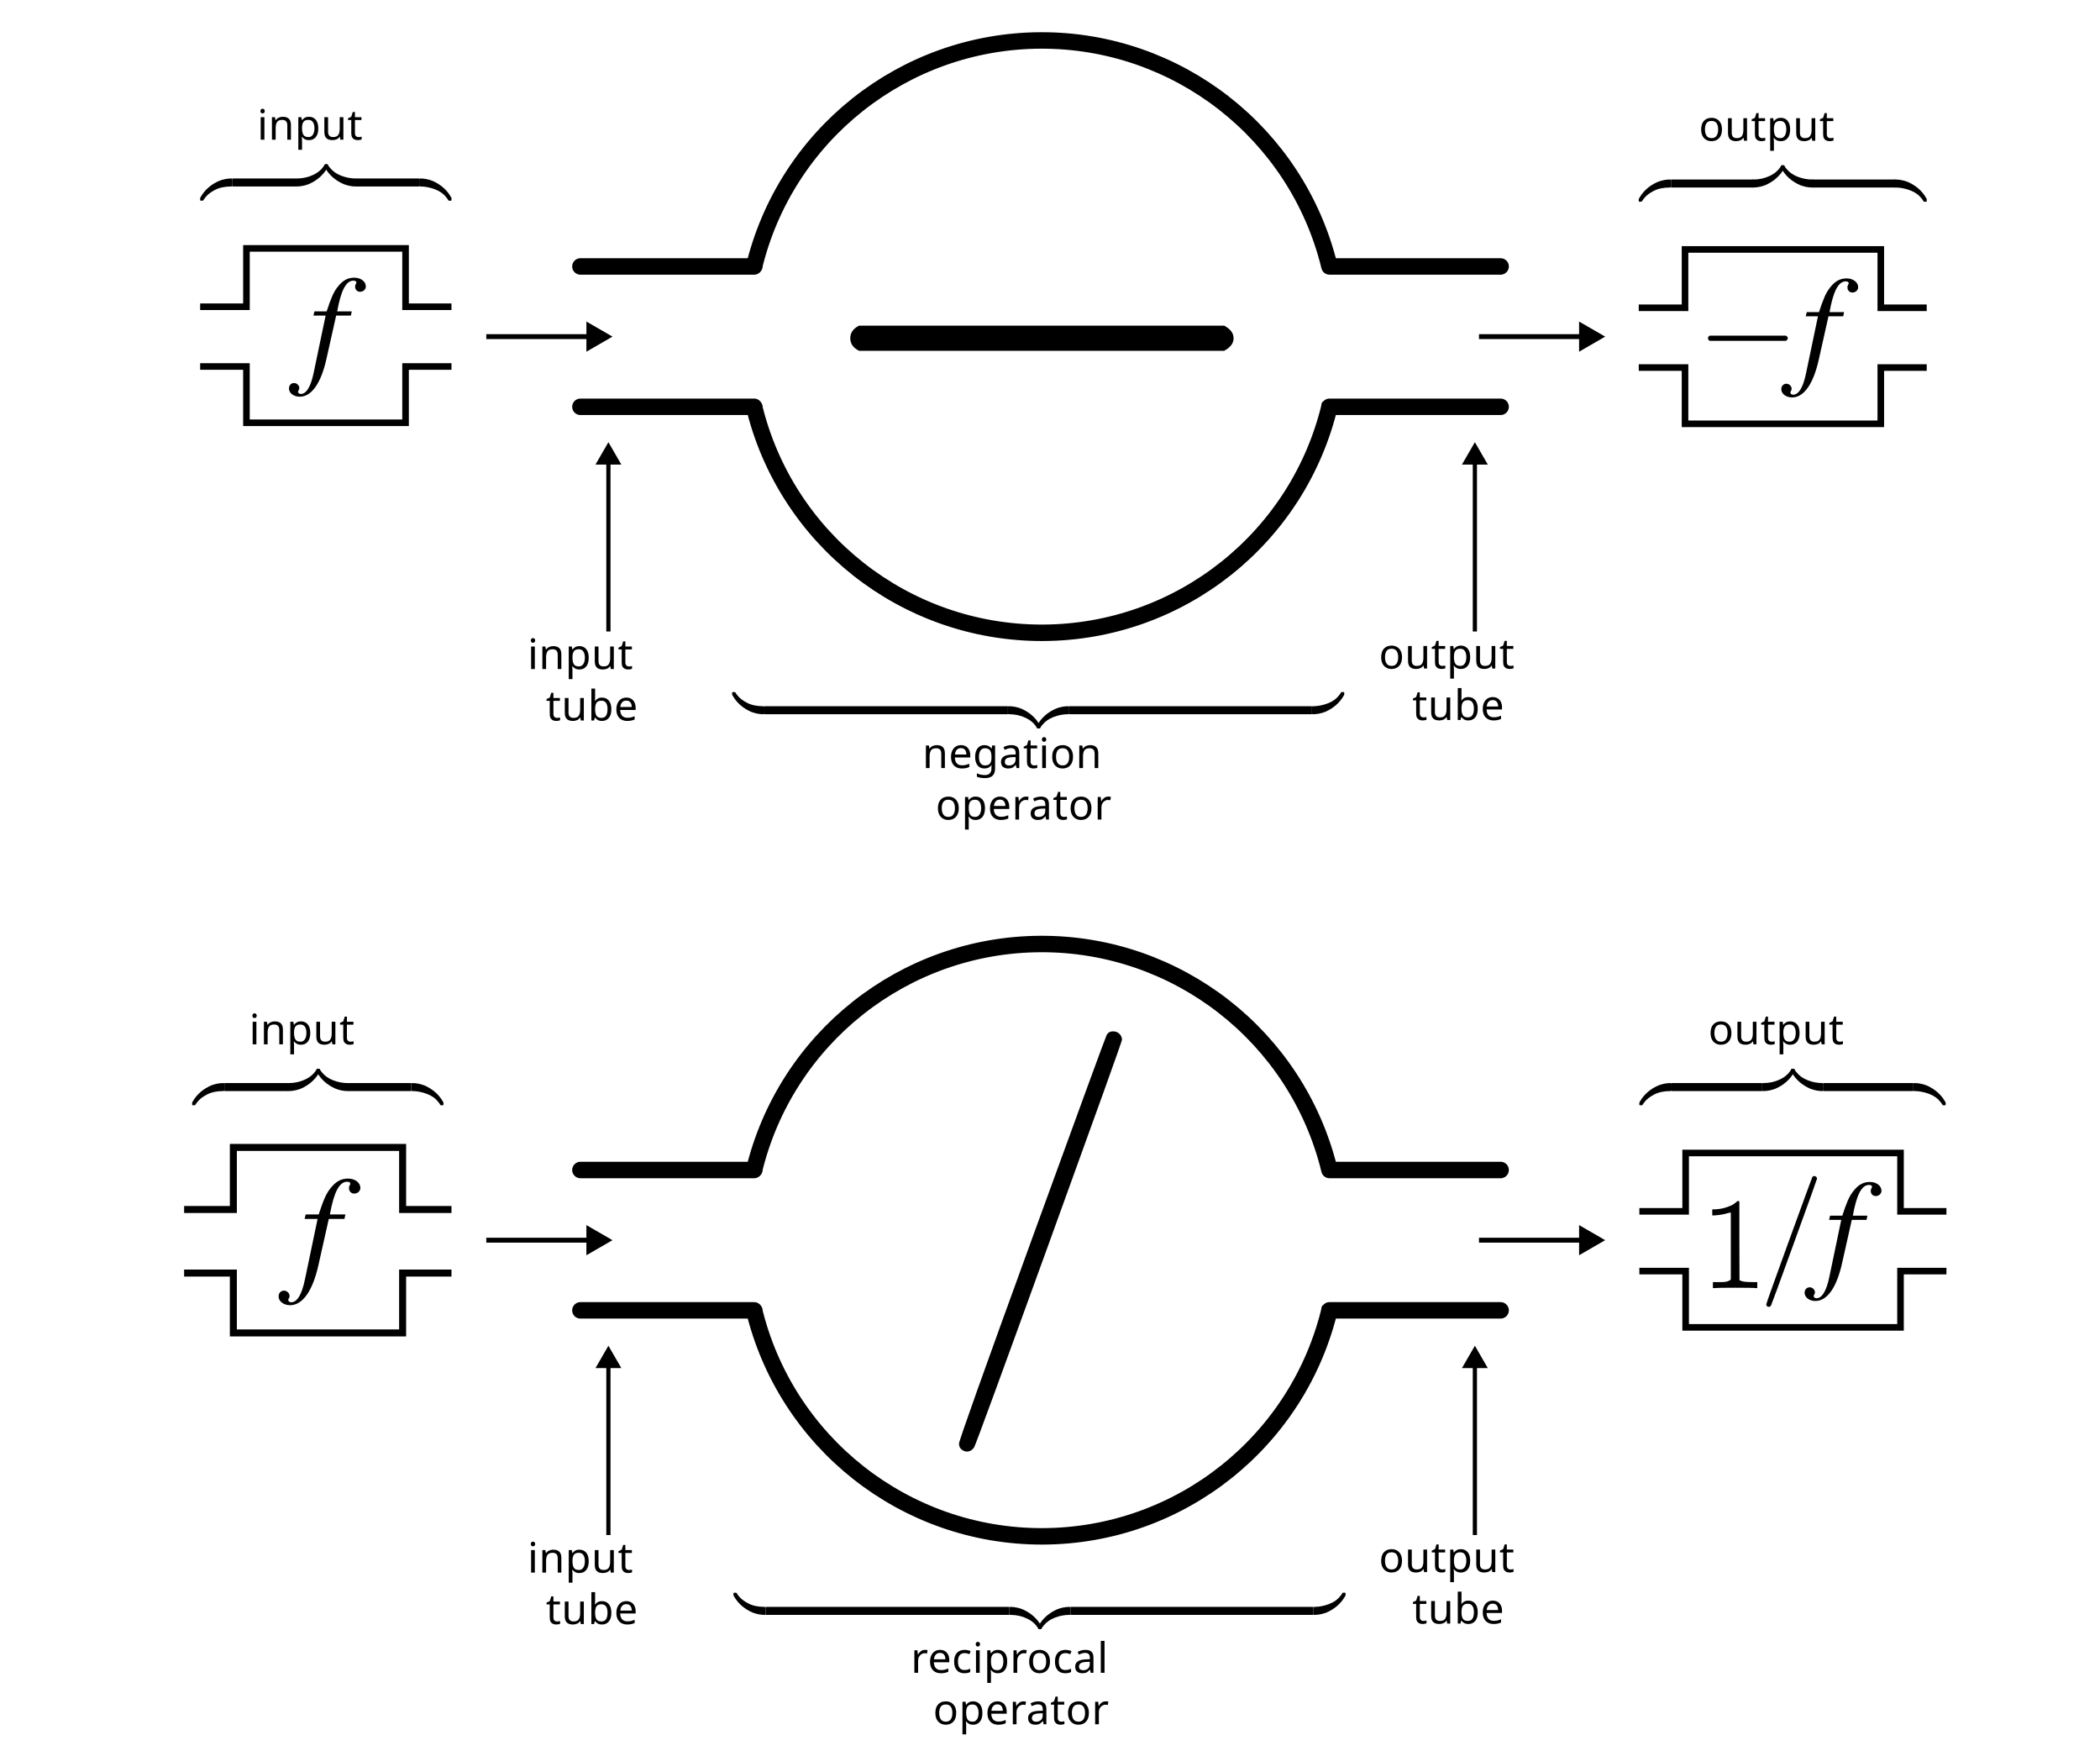
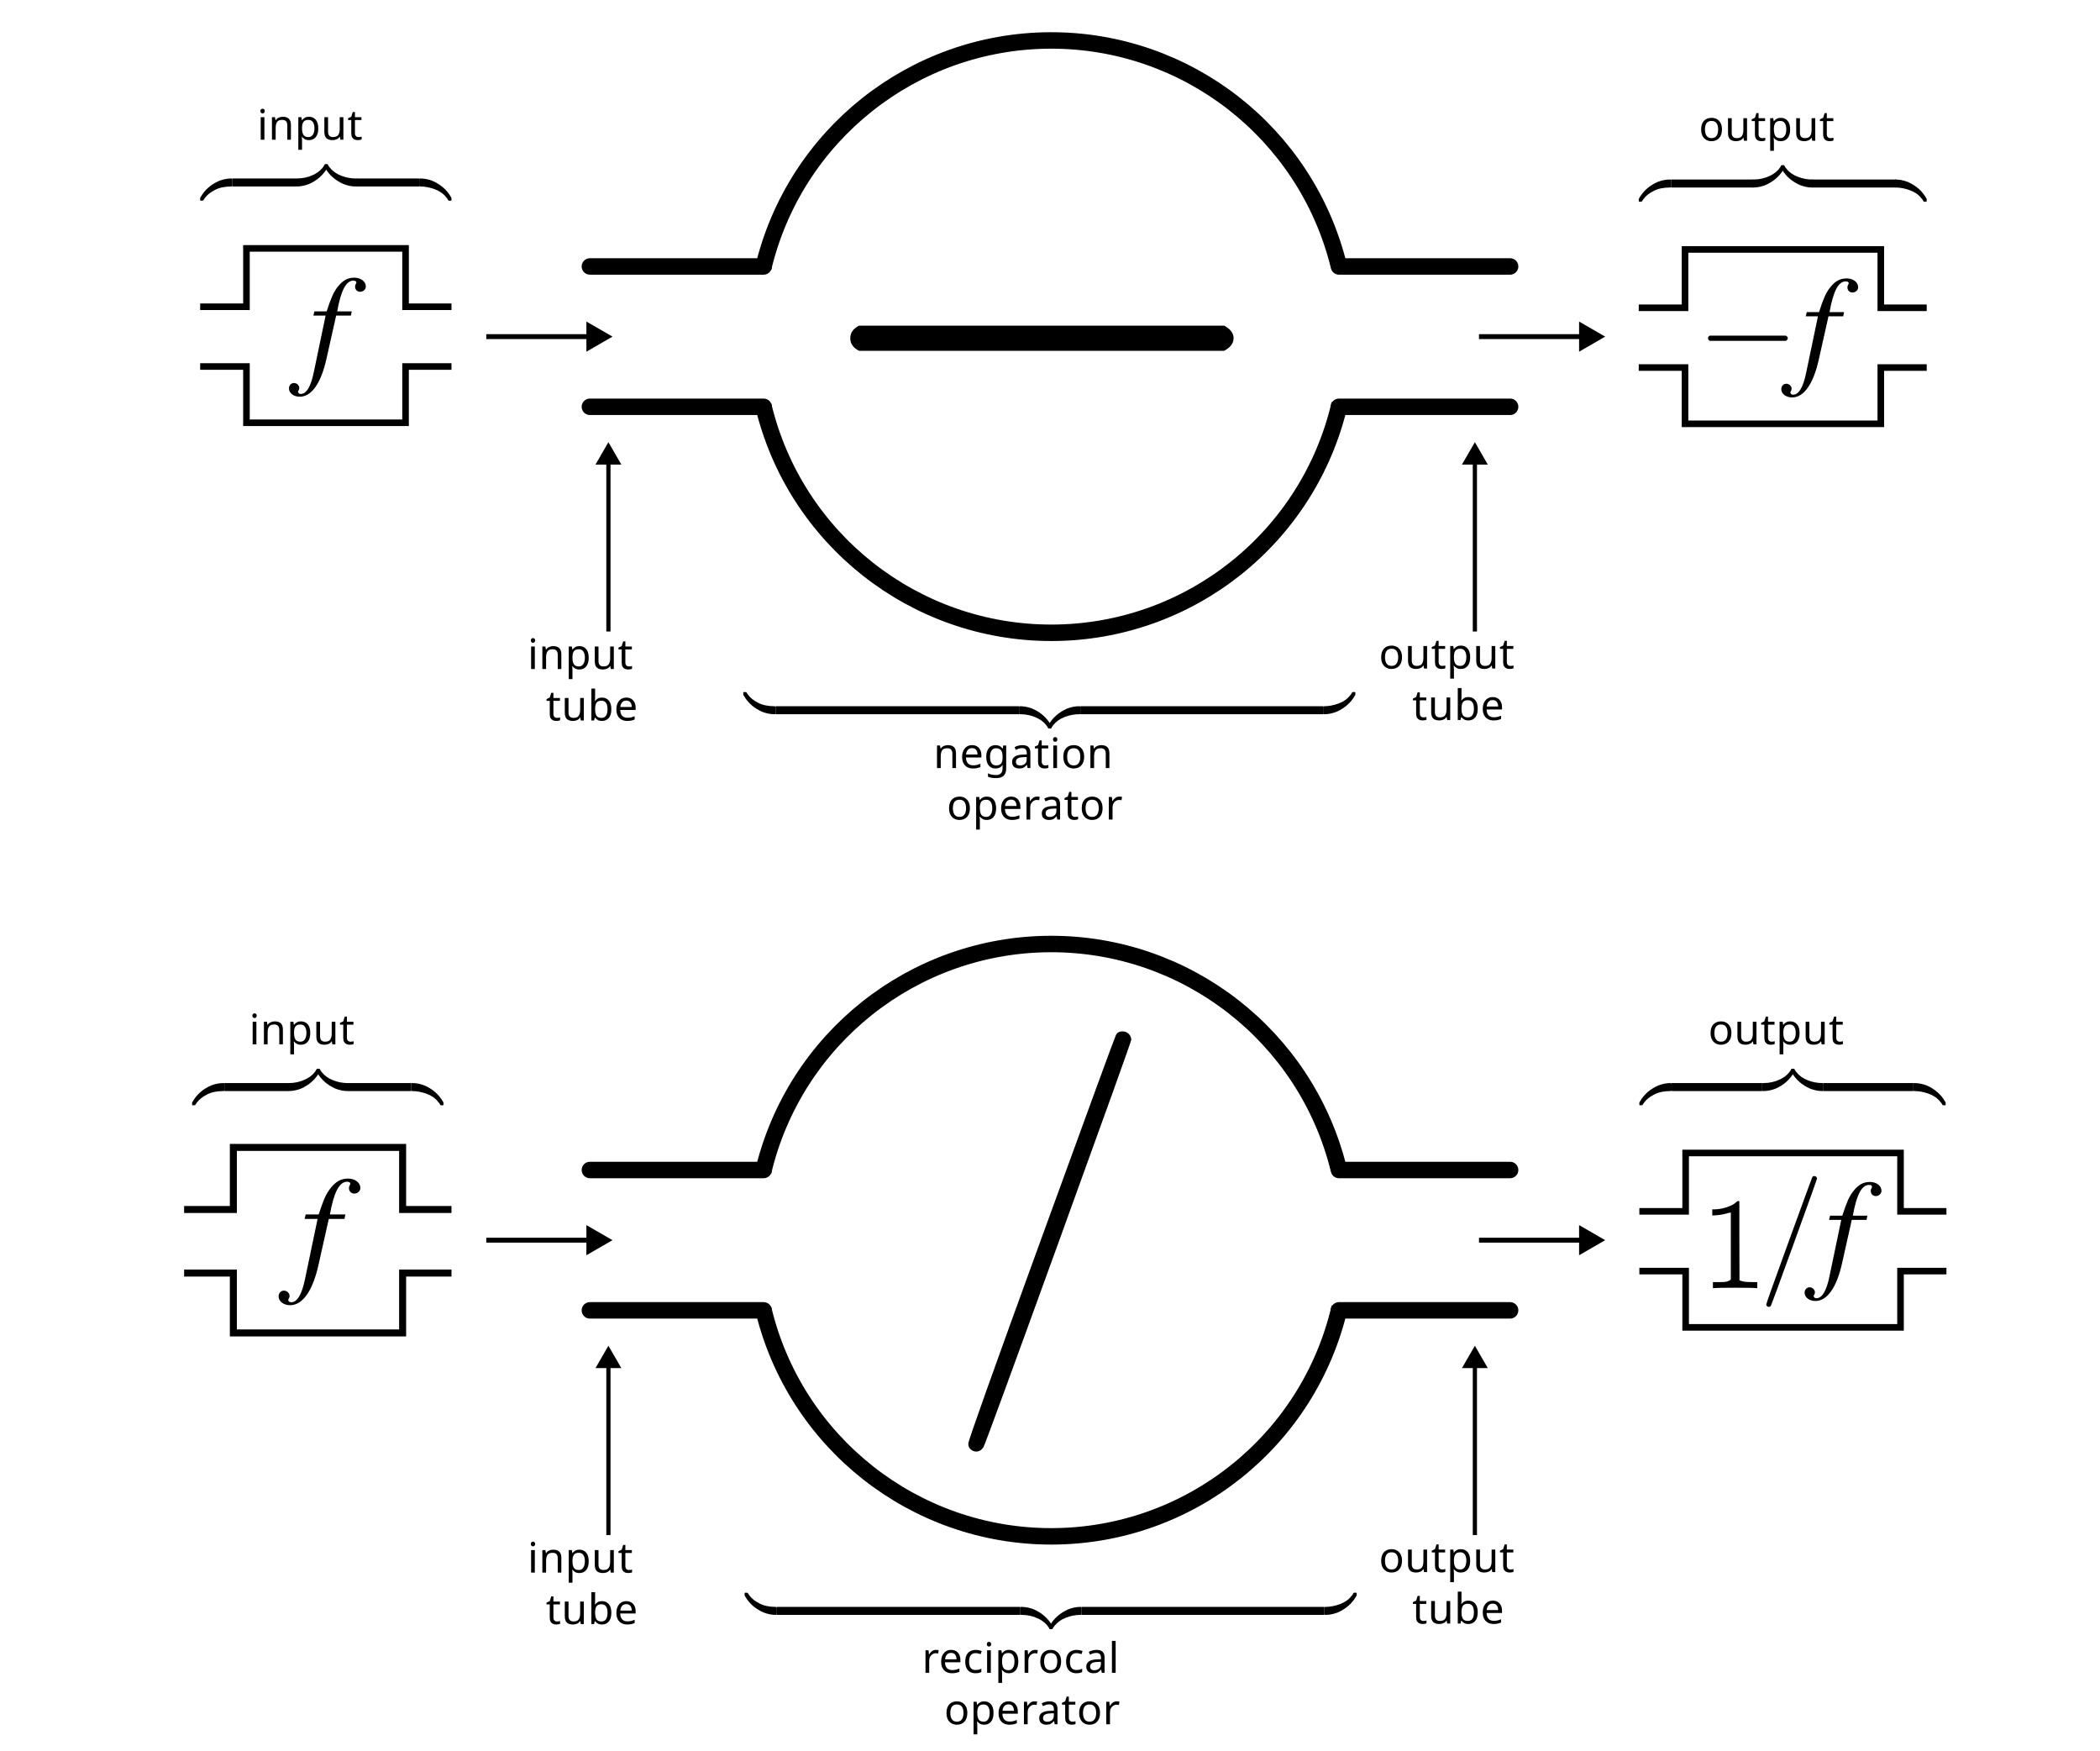
<svg xmlns="http://www.w3.org/2000/svg" width="600" height="500" viewBox="0 0 600 500">
  <defs>
    <marker id="a" markerHeight="1" markerWidth="1" orient="auto-start-reverse" preserveAspectRatio="xMidYMid" refX="0" refY="0" style="overflow:visible" viewBox="0 0 1 1">
      <path d="m5.77 0-8.65 5V-5Z" style="fill:context-stroke;fill-rule:evenodd;stroke:context-stroke;stroke-width:1pt" transform="scale(.5)" />
    </marker>
  </defs>
-   <path d="M165.831 116.198h49.636m164.382 0h48.9M165.832 76.11h49.636m164.382 0h48.9" style="fill:none;stroke:#000;stroke-width:4.7;stroke-linecap:round;stroke-miterlimit:2;stroke-dasharray:none" />
-   <path d="M380.054 115.339a84.6 84.6 0 0 1-82.204 65.414 84.6 84.6 0 0 1-82.5-65.04m-.013-39.066a84.6 84.6 0 0 1 81.954-65.092 84.6 84.6 0 0 1 82.515 64.378" style="fill:none;stroke:#000;stroke-width:4.7;stroke-miterlimit:2" />
+   <path d="M168.54 116.198h49.636m164.382 0h48.901M168.541 76.11h49.635m164.382 0h48.901" style="fill:none;stroke:#000;stroke-width:4.7;stroke-linecap:round;stroke-miterlimit:2;stroke-dasharray:none" />
+   <path d="M382.763 115.339a84.6 84.6 0 0 1-82.204 65.414 84.6 84.6 0 0 1-82.5-65.04m-.012-39.066A84.6 84.6 0 0 1 300 11.555a84.6 84.6 0 0 1 82.515 64.378" style="fill:none;stroke:#000;stroke-width:4.7;stroke-miterlimit:2" />
  <path d="M57.19 104.687h13.223v16.075h45.46v-16.074h13.12M57.19 87.62h13.224V70.95h45.46V87.62h13.12" style="display:inline;fill:none;fill-rule:evenodd;stroke:#000;stroke-width:1.88;stroke-linecap:butt;stroke-linejoin:miter;stroke-dasharray:none;stroke-opacity:1" />
  <g style="fill:#000;fill-opacity:1;stroke-width:1.398">
    <path d="M.344-3.953h.906L.375.234C.156 1.313-.172 1.86-.594 1.86c-.125 0-.203-.078-.203-.171 0-.016.016-.047.047-.11a.26.26 0 0 0 .047-.156c0-.203-.188-.375-.39-.375-.22 0-.376.172-.376.406 0 .344.36.61.797.61.875 0 1.578-.985 1.985-2.813l.718-3.203h1.094l.063-.313H2.109c.282-1.562.657-2.28 1.204-2.28.14 0 .218.062.218.124 0 .031 0 .047-.031.11a.34.34 0 0 0-.063.203c0 .234.157.39.376.39.218 0 .421-.172.421-.39 0-.375-.375-.657-.859-.657-.5 0-.875.22-1.234.688-.313.39-.5.86-.813 1.812H.422Zm0 0" style="stroke:none;stroke-width:1.398" transform="translate(88.22 105.368)scale(3.8512)" />
  </g>
  <path d="M468.214 104.985h13.224v16.074h55.933v-16.074h13.12m-82.277-17.068h13.224V71.248h55.933v16.669h13.12" style="display:inline;fill:none;fill-rule:evenodd;stroke:#000;stroke-width:1.88;stroke-linecap:butt;stroke-linejoin:miter;stroke-dasharray:none;stroke-opacity:1" />
  <g style="fill:#000;fill-opacity:1;stroke-width:1.398">
    <path d="M.344-3.953h.906L.375.234C.156 1.313-.172 1.86-.594 1.86c-.125 0-.203-.078-.203-.171 0-.016.016-.047.047-.11a.26.26 0 0 0 .047-.156c0-.203-.188-.375-.39-.375-.22 0-.376.172-.376.406 0 .344.36.61.797.61.875 0 1.578-.985 1.985-2.813l.718-3.203h1.094l.063-.313H2.109c.282-1.562.657-2.28 1.204-2.28.14 0 .218.062.218.124 0 .031 0 .047-.031.11a.34.34 0 0 0-.063.203c0 .234.157.39.376.39.218 0 .421-.172.421-.39 0-.375-.375-.657-.859-.657-.5 0-.875.22-1.234.688-.313.39-.5.86-.813 1.812H.422Zm0 0" style="stroke:none;stroke-width:1.398" transform="translate(514.6 105.578)scale(3.8512)" />
  </g>
  <path d="M138.938 96.154h31.086" style="fill:none;stroke:#000;stroke-width:1.4;stroke-linecap:butt;stroke-miterlimit:2;stroke-dasharray:none;marker-end:url(#a)" />
  <path d="M422.566 96.154h31.085" style="fill:none;stroke:#000;stroke-width:1.4;stroke-linecap:butt;stroke-miterlimit:2;stroke-dasharray:none;marker-end:url(#a)" />
  <path d="M173.832 180.38v-49.812" style="fill:none;stroke:#000;stroke-width:1.2;stroke-linecap:butt;stroke-miterlimit:2;stroke-dasharray:none;marker-end:url(#a)" />
  <path d="M421.394 180.38v-49.812" style="fill:none;stroke:#000;stroke-width:1.2;stroke-linecap:butt;stroke-miterlimit:2;stroke-dasharray:none;marker-end:url(#a)" />
  <text xml:space="preserve" x="173.833" y="191.108" style="font-style:italic;font-variant:normal;font-weight:700;font-stretch:normal;font-size:12px;line-height:1.2;font-family:Menlo;-inkscape-font-specification:&quot;Menlo Bold Italic&quot;;text-align:center;letter-spacing:.12px;text-anchor:middle;fill:#d40000;stroke:none;stroke-width:1.2;stroke-linecap:butt;stroke-miterlimit:2;stroke-dasharray:none">
    <tspan x="173.833" y="191.108" style="font-style:normal;font-variant:normal;font-weight:400;font-stretch:normal;font-family:Baskerville;-inkscape-font-specification:Baskerville;fill:#000;stroke-width:1.2">input</tspan>
    <tspan x="173.893" y="205.81" style="font-style:normal;font-variant:normal;font-weight:400;font-stretch:normal;font-family:Baskerville;-inkscape-font-specification:Baskerville;fill:#000;stroke-width:1.2">tube</tspan>
  </text>
  <text xml:space="preserve" x="421.374" y="190.962" style="font-style:italic;font-variant:normal;font-weight:700;font-stretch:normal;font-size:12px;line-height:1.2;font-family:Menlo;-inkscape-font-specification:&quot;Menlo Bold Italic&quot;;text-align:center;letter-spacing:.12px;text-anchor:middle;fill:#d40000;stroke:none;stroke-width:1.2;stroke-linecap:butt;stroke-miterlimit:2;stroke-dasharray:none">
    <tspan x="421.374" y="190.962" style="font-style:normal;font-variant:normal;font-weight:400;font-stretch:normal;font-family:Baskerville;-inkscape-font-specification:Baskerville;fill:#000;stroke-width:1.2">output</tspan>
    <tspan x="421.434" y="205.664" style="font-style:normal;font-variant:normal;font-weight:400;font-stretch:normal;font-family:Baskerville;-inkscape-font-specification:Baskerville;fill:#000;stroke-width:1.2">tube</tspan>
  </text>
  <text xml:space="preserve" x="509.492" y="40.202" style="font-style:italic;font-variant:normal;font-weight:700;font-stretch:normal;font-size:12px;line-height:1.2;font-family:Menlo;-inkscape-font-specification:&quot;Menlo Bold Italic&quot;;text-align:center;letter-spacing:.12px;text-anchor:middle;fill:#d40000;stroke:none;stroke-width:1.2;stroke-linecap:butt;stroke-miterlimit:2;stroke-dasharray:none">
    <tspan x="509.552" y="40.202" style="font-style:normal;font-variant:normal;font-weight:400;font-stretch:normal;font-family:Baskerville;-inkscape-font-specification:Baskerville;fill:#000;stroke-width:1.2">output</tspan>
  </text>
  <text xml:space="preserve" x="93.27" y="39.904" style="font-style:italic;font-variant:normal;font-weight:700;font-stretch:normal;font-size:12px;line-height:1.2;font-family:Menlo;-inkscape-font-specification:&quot;Menlo Bold Italic&quot;;text-align:center;letter-spacing:.12px;text-anchor:middle;fill:#d40000;stroke:none;stroke-width:1.2;stroke-linecap:butt;stroke-miterlimit:2;stroke-dasharray:none">
    <tspan x="93.33" y="39.904" style="font-style:normal;font-variant:normal;font-weight:400;font-stretch:normal;font-family:Baskerville;-inkscape-font-specification:Baskerville;fill:#000;stroke-width:1.2">input</tspan>
  </text>
-   <path d="m384.067 197.787-.115-.114h-.628q-.076 0-.133.076t-.095.133q-.039.057-.153.267t-.362.457q-1.161 1.542-3.255 2.323-2.095.78-4.113.8-.248 0-.305.056-.057.057-.057.42v1.275q0 .38.057.457.057.076.286.076 1.656 0 3.465-.685 3.523-1.562 5.255-4.608l.153-.267z" />
-   <path d="M-10 0v120h420V0Z" style="stroke-width:.413" transform="matrix(-.16514 0 0 -.01904 373.2 204.013)" />
-   <path d="M305.492 202.87v-.97q0-.134-.095-.134-.076-.038-.285-.038-1.638 0-3.428.686-3.522 1.56-5.255 4.607l-.152.267v.666l.114.114h.648q.057 0 .114-.076t.095-.133.172-.286.342-.457q1.238-1.542 3.275-2.322 2.037-.781 4.094-.781.247 0 .304-.057t.057-.419z" />
-   <path d="m297.077 208.068.114-.114v-.666l-.152-.267q-1.733-3.046-5.255-4.607-1.41-.553-2.952-.667h-.228q-.171 0-.248-.019-.266 0-.323.057t-.057.362v1.39q0 .343.057.4t.304.076q2.533 0 4.722 1.047t3.2 2.856q.075.114.132.133t.362.02z" />
-   <path d="M-10 0v120h420V0Z" style="stroke-width:.413" transform="matrix(-.16564 0 0 -.01904 286.32 204.013)" />
-   <path d="M218.407 202.87v-.666q0-.343-.057-.4t-.304-.076q-2.704 0-4.59-.97-1.884-.972-2.779-2.152-.152-.172-.305-.4-.152-.229-.228-.362t-.133-.133q-.038-.038-.381-.038h-.324l-.114.114v.666l.152.267q1.733 3.046 5.255 4.607 1.81.686 3.466.686.247 0 .285-.057t.057-.4z" />
-   <text xml:space="preserve" x="297.187" y="219.388" style="font-style:italic;font-variant:normal;font-weight:700;font-stretch:normal;font-size:12px;line-height:1.2;font-family:Menlo;-inkscape-font-specification:&quot;Menlo Bold Italic&quot;;text-align:center;letter-spacing:.12px;word-spacing:0;text-anchor:middle;fill:#d40000;stroke:none;stroke-width:1.2;stroke-linecap:butt;stroke-miterlimit:2;stroke-dasharray:none">
-     <tspan x="297.187" y="219.388" style="font-style:normal;font-variant:normal;font-weight:400;font-stretch:normal;font-family:Baskerville;-inkscape-font-specification:Baskerville;word-spacing:0;fill:#000;stroke-width:1.2">negation</tspan>
-     <tspan x="297.247" y="234.089" style="font-style:normal;font-variant:normal;font-weight:400;font-stretch:normal;font-family:Baskerville;-inkscape-font-specification:Baskerville;word-spacing:0;fill:#000;stroke-width:1.2">operator</tspan>
+   <path d="m387.245 197.787-.115-.114h-.628q-.076 0-.133.076t-.096.133-.152.267-.362.457q-1.161 1.542-3.255 2.323-2.095.78-4.113.8-.248 0-.305.056-.057.057-.057.42v1.275q0 .38.057.457.057.076.286.076 1.656 0 3.465-.685 3.523-1.562 5.255-4.608l.153-.267z" />
+   <path d="M-10 0v120h420V0Z" style="stroke-width:.413" transform="matrix(-.16514 0 0 -.01904 376.378 204.013)" />
+   <path d="M308.67 202.87v-.97q0-.134-.095-.134-.076-.038-.285-.038-1.638 0-3.428.686-3.522 1.56-5.255 4.607l-.152.267v.666l.114.114h.648q.057 0 .114-.076t.095-.133.171-.286.343-.457q1.238-1.542 3.275-2.322 2.037-.781 4.094-.781.247 0 .304-.057t.057-.419z" />
+   <path d="m300.255 208.068.114-.114v-.666l-.152-.267q-1.733-3.046-5.255-4.607-1.41-.553-2.952-.667h-.228q-.171 0-.248-.019-.266 0-.323.057t-.057.362v1.39q0 .343.057.4t.304.076q2.533 0 4.722 1.047t3.199 2.856q.076.114.133.133t.362.02z" />
+   <path d="M-10 0v120h420V0Z" style="stroke-width:.413" transform="matrix(-.16564 0 0 -.01904 289.497 204.013)" />
+   <path d="M221.585 202.87v-.666q0-.343-.057-.4t-.304-.076q-2.704 0-4.59-.97-1.884-.972-2.779-2.152-.152-.172-.305-.4-.152-.229-.228-.362t-.133-.133q-.038-.038-.381-.038h-.324l-.114.114v.666l.152.267q1.733 3.046 5.255 4.607 1.81.686 3.466.686.247 0 .285-.057t.057-.4z" />
+   <text xml:space="preserve" x="300.365" y="219.388" style="font-style:italic;font-variant:normal;font-weight:700;font-stretch:normal;font-size:12px;line-height:1.2;font-family:Menlo;-inkscape-font-specification:&quot;Menlo Bold Italic&quot;;text-align:center;letter-spacing:.12px;word-spacing:0;text-anchor:middle;fill:#d40000;stroke:none;stroke-width:1.2;stroke-linecap:butt;stroke-miterlimit:2;stroke-dasharray:none">
+     <tspan x="300.365" y="219.388" style="font-style:normal;font-variant:normal;font-weight:400;font-stretch:normal;font-family:Baskerville;-inkscape-font-specification:Baskerville;word-spacing:0;fill:#000;stroke-width:1.2">negation</tspan>
+     <tspan x="300.425" y="234.089" style="font-style:normal;font-variant:normal;font-weight:400;font-stretch:normal;font-family:Baskerville;-inkscape-font-specification:Baskerville;word-spacing:0;fill:#000;stroke-width:1.2">operator</tspan>
  </text>
  <path d="M84 237v13q0 13 14 20h581q15-8 15-20t-15-20H98q-14 7-14 20z" style="stroke-width:.69" transform="matrix(.03737 0 0 -.03737 484.86 105.955)" />
  <path d="M84 237v13q0 13 14 20h581q15-8 15-20t-15-20H98q-14 7-14 20z" style="stroke-width:.144" transform="matrix(.17954 0 0 -.17954 227.854 141.497)" />
-   <path d="M165.831 374.292h49.636m164.382 0h48.9m-262.918-40.09h49.636m164.382 0h48.9" style="fill:none;stroke:#000;stroke-width:4.7;stroke-linecap:round;stroke-miterlimit:2;stroke-dasharray:none" />
-   <path d="M380.054 373.432a84.6 84.6 0 0 1-82.204 65.415 84.6 84.6 0 0 1-82.5-65.04m-.013-39.067a84.6 84.6 0 0 1 81.954-65.092 84.6 84.6 0 0 1 82.515 64.378" style="fill:none;stroke:#000;stroke-width:4.7;stroke-miterlimit:2" />
+   <path d="M168.54 374.292h49.636m164.382 0h48.901m-262.918-40.09h49.635m164.382 0h48.901" style="fill:none;stroke:#000;stroke-width:4.7;stroke-linecap:round;stroke-miterlimit:2;stroke-dasharray:none" />
+   <path d="M382.763 373.432a84.6 84.6 0 0 1-82.204 65.415 84.6 84.6 0 0 1-82.5-65.04m-.012-39.067A84.6 84.6 0 0 1 300 269.648a84.6 84.6 0 0 1 82.515 64.378" style="fill:none;stroke:#000;stroke-width:4.7;stroke-miterlimit:2" />
  <path d="M52.606 363.641h14.068v17.1h48.362v-17.1h13.957m-76.387-18.157h14.068v-17.732h48.362v17.732h13.957" style="display:inline;fill:none;fill-rule:evenodd;stroke:#000;stroke-width:2;stroke-linecap:butt;stroke-linejoin:miter;stroke-dasharray:none;stroke-opacity:1" />
  <g style="fill:#000;fill-opacity:1;stroke-width:1.398">
    <path d="M.344-3.953h.906L.375.234C.156 1.313-.172 1.86-.594 1.86c-.125 0-.203-.078-.203-.171 0-.016.016-.047.047-.11a.26.26 0 0 0 .047-.156c0-.203-.188-.375-.39-.375-.22 0-.376.172-.376.406 0 .344.36.61.797.61.875 0 1.578-.985 1.985-2.813l.718-3.203h1.094l.063-.313H2.109c.282-1.562.657-2.28 1.204-2.28.14 0 .218.062.218.124 0 .031 0 .047-.031.11a.34.34 0 0 0-.063.203c0 .234.157.39.376.39.218 0 .421-.172.421-.39 0-.375-.375-.657-.859-.657-.5 0-.875.22-1.234.688-.313.39-.5.86-.813 1.812H.422Zm0 0" style="stroke:none;stroke-width:1.398" transform="translate(85.618 364.366)scale(4.09703)" />
  </g>
  <path d="M468.388 363.078h13.224v16.074h61.392v-16.074h13.12m-87.736-17.068h13.224v-16.669h61.392v16.669h13.12" style="display:inline;fill:none;fill-rule:evenodd;stroke:#000;stroke-width:1.88;stroke-linecap:butt;stroke-linejoin:miter;stroke-dasharray:none;stroke-opacity:1" />
  <g style="fill:#000;fill-opacity:1;stroke-width:1.398">
    <path d="M.344-3.953h.906L.375.234C.156 1.313-.172 1.86-.594 1.86c-.125 0-.203-.078-.203-.171 0-.016.016-.047.047-.11a.26.26 0 0 0 .047-.156c0-.203-.188-.375-.39-.375-.22 0-.376.172-.376.406 0 .344.36.61.797.61.875 0 1.578-.985 1.985-2.813l.718-3.203h1.094l.063-.313H2.109c.282-1.562.657-2.28 1.204-2.28.14 0 .218.062.218.124 0 .031 0 .047-.031.11a.34.34 0 0 0-.063.203c0 .234.157.39.376.39.218 0 .421-.172.421-.39 0-.375-.375-.657-.859-.657-.5 0-.875.22-1.234.688-.313.39-.5.86-.813 1.812H.422Zm0 0" style="stroke:none;stroke-width:1.398" transform="translate(521.26 363.67)scale(3.8512)" />
  </g>
  <path d="M138.938 354.247h31.086" style="fill:none;stroke:#000;stroke-width:1.4;stroke-linecap:butt;stroke-miterlimit:2;stroke-dasharray:none;marker-end:url(#a)" />
  <path d="M422.566 354.247h31.085" style="fill:none;stroke:#000;stroke-width:1.4;stroke-linecap:butt;stroke-miterlimit:2;stroke-dasharray:none;marker-end:url(#a)" />
  <path d="M173.832 438.473v-49.812" style="fill:none;stroke:#000;stroke-width:1.2;stroke-linecap:butt;stroke-miterlimit:2;stroke-dasharray:none;marker-end:url(#a)" />
  <path d="M421.394 438.473v-49.812" style="fill:none;stroke:#000;stroke-width:1.2;stroke-linecap:butt;stroke-miterlimit:2;stroke-dasharray:none;marker-end:url(#a)" />
  <text xml:space="preserve" x="173.833" y="449.202" style="font-style:italic;font-variant:normal;font-weight:700;font-stretch:normal;font-size:12px;line-height:1.2;font-family:Menlo;-inkscape-font-specification:&quot;Menlo Bold Italic&quot;;text-align:center;letter-spacing:.12px;text-anchor:middle;fill:#d40000;stroke:none;stroke-width:1.2;stroke-linecap:butt;stroke-miterlimit:2;stroke-dasharray:none">
    <tspan x="173.833" y="449.202" style="font-style:normal;font-variant:normal;font-weight:400;font-stretch:normal;font-family:Baskerville;-inkscape-font-specification:Baskerville;fill:#000;stroke-width:1.2">input</tspan>
    <tspan x="173.893" y="463.903" style="font-style:normal;font-variant:normal;font-weight:400;font-stretch:normal;font-family:Baskerville;-inkscape-font-specification:Baskerville;fill:#000;stroke-width:1.2">tube</tspan>
  </text>
  <text xml:space="preserve" x="421.374" y="449.056" style="font-style:italic;font-variant:normal;font-weight:700;font-stretch:normal;font-size:12px;line-height:1.2;font-family:Menlo;-inkscape-font-specification:&quot;Menlo Bold Italic&quot;;text-align:center;letter-spacing:.12px;text-anchor:middle;fill:#d40000;stroke:none;stroke-width:1.2;stroke-linecap:butt;stroke-miterlimit:2;stroke-dasharray:none">
    <tspan x="421.374" y="449.056" style="font-style:normal;font-variant:normal;font-weight:400;font-stretch:normal;font-family:Baskerville;-inkscape-font-specification:Baskerville;fill:#000;stroke-width:1.2">output</tspan>
    <tspan x="421.434" y="463.757" style="font-style:normal;font-variant:normal;font-weight:400;font-stretch:normal;font-family:Baskerville;-inkscape-font-specification:Baskerville;fill:#000;stroke-width:1.2">tube</tspan>
  </text>
  <text xml:space="preserve" x="512.188" y="298.295" style="font-style:italic;font-variant:normal;font-weight:700;font-stretch:normal;font-size:12px;line-height:1.2;font-family:Menlo;-inkscape-font-specification:&quot;Menlo Bold Italic&quot;;text-align:center;letter-spacing:.12px;text-anchor:middle;fill:#d40000;stroke:none;stroke-width:1.2;stroke-linecap:butt;stroke-miterlimit:2;stroke-dasharray:none">
    <tspan x="512.248" y="298.295" style="font-style:normal;font-variant:normal;font-weight:400;font-stretch:normal;font-family:Baskerville;-inkscape-font-specification:Baskerville;fill:#000;stroke-width:1.2">output</tspan>
  </text>
  <path d="m555.899 315.597-.114.114h-.629q-.076 0-.133-.076-.057-.077-.095-.134t-.152-.266-.362-.457q-1.162-1.542-3.256-2.323t-4.113-.8q-.247 0-.304-.057t-.057-.419v-1.276q0-.38.057-.456t.285-.077q1.657 0 3.466.686 3.522 1.561 5.255 4.608l.152.266z" />
  <path d="M-10 0v120h420V0Z" style="stroke-width:.643" transform="matrix(-.06115 0 0 .01904 546.072 309.37)" />
  <path d="M521 310.513v.97q0 .134-.096.134-.076.038-.285.038-1.638 0-3.427-.685-3.523-1.561-5.255-4.608l-.153-.266v-.667l.114-.114h.648q.057 0 .114.076t.095.133.172.286.342.457q1.238 1.542 3.275 2.323t4.094.78q.247 0 .304.058.058.057.058.418z" />
  <path d="m512.584 305.315.114.114v.667l-.152.266q-1.733 3.047-5.255 4.608-1.41.552-2.951.666h-.229q-.171 0-.247.02-.267 0-.324-.058-.057-.057-.057-.362v-1.39q0-.342.057-.4t.305-.076q2.532 0 4.721-1.047t3.2-2.856q.075-.114.132-.133t.362-.02z" />
  <path d="M-10 0v120h420V0Z" style="stroke-width:.639" transform="matrix(-.06162 0 0 .01904 502.867 309.37)" />
  <path d="M477.603 310.513v.666q0 .343-.057.4t-.304.076q-2.704 0-4.589.971t-2.78 2.152q-.152.171-.304.4-.153.228-.229.361-.076.134-.133.134-.038.038-.381.038h-.324l-.114-.114v-.667l.152-.266q1.733-3.047 5.255-4.608 1.81-.685 3.466-.685.247 0 .285.057t.057.4z" />
  <text xml:space="preserve" x="90.978" y="298.295" style="font-style:italic;font-variant:normal;font-weight:700;font-stretch:normal;font-size:12px;line-height:1.2;font-family:Menlo;-inkscape-font-specification:&quot;Menlo Bold Italic&quot;;text-align:center;letter-spacing:.12px;text-anchor:middle;fill:#d40000;stroke:none;stroke-width:1.2;stroke-linecap:butt;stroke-miterlimit:2;stroke-dasharray:none">
    <tspan x="91.038" y="298.295" style="font-style:normal;font-variant:normal;font-weight:400;font-stretch:normal;font-family:Baskerville;-inkscape-font-specification:Baskerville;fill:#000;stroke-width:1.2">input</tspan>
  </text>
-   <text xml:space="preserve" x="296.455" y="477.824" style="font-style:italic;font-variant:normal;font-weight:700;font-stretch:normal;font-size:12px;line-height:1.2;font-family:Menlo;-inkscape-font-specification:&quot;Menlo Bold Italic&quot;;text-align:center;letter-spacing:.12px;word-spacing:0;text-anchor:middle;fill:#d40000;stroke:none;stroke-width:1.2;stroke-linecap:butt;stroke-miterlimit:2;stroke-dasharray:none">
-     <tspan x="296.455" y="477.824" style="font-style:normal;font-variant:normal;font-weight:400;font-stretch:normal;font-family:Baskerville;-inkscape-font-specification:Baskerville;word-spacing:0;fill:#000;stroke-width:1.2">reciprocal</tspan>
-     <tspan x="296.515" y="492.526" style="font-style:normal;font-variant:normal;font-weight:400;font-stretch:normal;font-family:Baskerville;-inkscape-font-specification:Baskerville;word-spacing:0;fill:#000;stroke-width:1.2">operator</tspan>
+   <text xml:space="preserve" x="299.633" y="477.824" style="font-style:italic;font-variant:normal;font-weight:700;font-stretch:normal;font-size:12px;line-height:1.2;font-family:Menlo;-inkscape-font-specification:&quot;Menlo Bold Italic&quot;;text-align:center;letter-spacing:.12px;word-spacing:0;text-anchor:middle;fill:#d40000;stroke:none;stroke-width:1.2;stroke-linecap:butt;stroke-miterlimit:2;stroke-dasharray:none">
+     <tspan x="299.633" y="477.824" style="font-style:normal;font-variant:normal;font-weight:400;font-stretch:normal;font-family:Baskerville;-inkscape-font-specification:Baskerville;word-spacing:0;fill:#000;stroke-width:1.2">reciprocal</tspan>
+     <tspan x="299.693" y="492.526" style="font-style:normal;font-variant:normal;font-weight:400;font-stretch:normal;font-family:Baskerville;-inkscape-font-specification:Baskerville;word-spacing:0;fill:#000;stroke-width:1.2">operator</tspan>
  </text>
  <path d="M423 750q9 0 15-6t6-14q0-5-173-482T92-240q-7-10-17-10-7 0-13 5t-6 14q0 10 174 488t177 483q4 10 16 10" style="stroke-width:.69" transform="matrix(.03737 0 0 -.03737 502.56 363.959)" />
-   <path d="m384.441 455.054-.114-.114h-.628q-.077 0-.134.076t-.095.133-.152.267q-.115.21-.362.457-1.161 1.542-3.256 2.322-2.094.781-4.113.8-.247 0-.304.057t-.057.42v1.275q0 .38.057.457.057.076.285.076 1.657 0 3.466-.685 3.522-1.562 5.255-4.608l.152-.267z" />
-   <path d="M-10 0v120h420V0Z" style="stroke-width:.413" transform="matrix(-.16514 0 0 -.01904 373.574 461.28)" />
-   <path d="M305.867 460.138v-.972q0-.133-.095-.133-.076-.038-.286-.038-1.637 0-3.427.686-3.522 1.56-5.255 4.607l-.152.267v.666l.114.114h.647q.057 0 .114-.076.058-.076.096-.133t.171-.286q.133-.228.343-.457 1.237-1.542 3.275-2.322 2.037-.781 4.093-.781.248 0 .305-.057t.057-.42z" />
-   <path d="m297.451 465.335.115-.114v-.666l-.153-.267q-1.732-3.046-5.255-4.607-1.409-.553-2.951-.667h-.228q-.172 0-.248-.019-.267 0-.324.057t-.057.362v1.39q0 .343.057.4t.305.076q2.532 0 4.722 1.047t3.199 2.856q.076.114.133.133t.362.02z" />
-   <path d="M-10 0v120h420V0Z" style="stroke-width:.413" transform="matrix(-.16564 0 0 -.01904 286.694 461.28)" />
-   <path d="M218.782 460.138v-.667q0-.343-.057-.4t-.305-.076q-2.704 0-4.589-.971-1.884-.971-2.78-2.151-.152-.172-.304-.4t-.229-.362-.133-.133q-.038-.038-.38-.038h-.324l-.115.114v.666l.153.267q1.732 3.046 5.255 4.607 1.809.686 3.465.686.248 0 .286-.057t.057-.4z" />
-   <path d="M423 750q9 0 15-6t6-14q0-5-173-482T92-240q-7-10-17-10-7 0-13 5t-6 14q0 10 174 488t177 483q4 10 16 10" style="stroke-width:.215" transform="matrix(.12002 0 0 -.12002 267.279 384.62)" />
+   <path d="m387.619 455.054-.114-.114h-.629q-.076 0-.133.076t-.095.133-.152.267-.362.457q-1.162 1.542-3.256 2.322-2.094.781-4.113.8-.247 0-.304.057t-.057.42v1.275q0 .38.057.457.057.076.285.076 1.657 0 3.466-.685 3.522-1.562 5.255-4.608l.152-.267z" />
+   <path d="M-10 0v120h420V0Z" style="stroke-width:.413" transform="matrix(-.16514 0 0 -.01904 376.752 461.28)" />
+   <path d="M309.045 460.138v-.972q0-.133-.095-.133-.076-.038-.286-.038-1.637 0-3.427.686-3.522 1.56-5.255 4.607l-.152.267v.666l.114.114h.647q.057 0 .114-.076.058-.076.096-.133t.171-.286q.133-.228.343-.457 1.237-1.542 3.275-2.322 2.037-.781 4.093-.781.248 0 .305-.057t.057-.42z" />
+   <path d="m300.63 465.335.114-.114v-.666l-.153-.267q-1.732-3.046-5.255-4.607-1.409-.553-2.951-.667h-.229q-.17 0-.247-.019-.267 0-.324.057t-.057.362v1.39q0 .343.057.4t.305.076q2.532 0 4.722 1.047t3.199 2.856q.076.114.133.133t.362.02z" />
+   <path d="M-10 0v120h420V0Z" style="stroke-width:.413" transform="matrix(-.16564 0 0 -.01904 289.872 461.28)" />
+   <path d="M221.96 460.138v-.667q0-.343-.057-.4t-.305-.076q-2.704 0-4.589-.971t-2.78-2.151q-.152-.172-.304-.4t-.229-.362-.133-.133q-.038-.038-.38-.038h-.324l-.115.114v.666l.153.267q1.732 3.046 5.255 4.607 1.809.686 3.465.686.248 0 .286-.057t.057-.4z" />
+   <path d="M423 750q9 0 15-6t6-14q0-5-173-482T92-240q-7-10-17-10-7 0-13 5t-6 14q0 10 174 488t177 483q4 10 16 10" style="stroke-width:.215" transform="matrix(.12002 0 0 -.12002 269.927 384.62)" />
  <path d="M224.776 578 200 573q-14-5-40-10t-58-7H83v46h19q47 2 87 15t56 24 28 22q2 3 12 3c6 0-.11-2 5.224-6-.18-90.483-.13-180.964.043-271.446.209-109.185.593-218.37.957-327.554 4.666-4.667 20.443-7.667 23.776-9q5-2 24-4t62-2h26V0h-11q-21 3-159 3-136 0-157-3H88v46h64q16 0 25 1t16 3c4.667 1.333 7.383 1.748 8 2 8.657 3.539 20.579 8.242 23.776 15.245z" style="stroke-width:.69" transform="matrix(.03737 0 0 -.03737 486.116 367.942)" />
  <path d="m128.993 57.206-.114.115h-.628q-.076 0-.134-.077-.057-.076-.095-.133t-.152-.267-.362-.456q-1.161-1.543-3.256-2.323-2.094-.781-4.112-.8-.248 0-.305-.057t-.057-.419v-1.276q0-.38.057-.457.057-.076.286-.076 1.656 0 3.465.686 3.522 1.56 5.255 4.607l.152.267z" />
  <path d="M-21.73 0v120H410V0Z" style="stroke-width:.764" transform="matrix(-.0417 0 0 .01904 118.872 50.98)" />
  <path d="M101.964 52.123v.97q0 .134-.095.134-.076.038-.286.038-1.637 0-3.427-.685-3.522-1.562-5.255-4.608l-.152-.267v-.666l.114-.114h.647q.058 0 .115.076t.095.133.171.286.343.457q1.238 1.542 3.275 2.323t4.093.78q.248 0 .305.057t.057.42z" />
  <path d="m93.548 46.925.115.114v.666l-.153.267q-1.732 3.046-5.255 4.608-1.409.552-2.95.666h-.23q-.17 0-.247.019-.266 0-.324-.057t-.057-.362v-1.39q0-.343.057-.4.058-.057.305-.076 2.532 0 4.722-1.047t3.199-2.856q.076-.114.133-.133t.362-.02z" />
  <path d="M-10 0v120h420V0Z" style="stroke-width:.755" transform="matrix(-.04337 0 0 .01904 84.188 50.98)" />
  <path d="M66.405 52.123v.666q0 .343-.058.4-.057.057-.304.076-2.704 0-4.589.971t-2.78 2.152q-.152.17-.304.4-.153.228-.229.361t-.133.133q-.038.039-.38.039h-.325l-.114-.115v-.666l.153-.267q1.732-3.046 5.255-4.607 1.808-.686 3.465-.686.247 0 .285.057.039.057.058.4zM550.492 57.504l-.115.114h-.628q-.076 0-.133-.076-.057-.077-.095-.134-.039-.057-.153-.266t-.362-.457q-1.161-1.542-3.255-2.323-2.095-.78-4.113-.8-.248 0-.305-.057t-.057-.419V51.81q0-.38.057-.456t.286-.077q1.656 0 3.465.686 3.523 1.561 5.255 4.608l.153.266z" />
  <path d="M-21.73 0v120h573.488V0Z" style="stroke-width:.764" transform="matrix(-.0417 0 0 .01904 540.736 51.277)" />
  <path d="M518.111 52.42v.97q0 .134-.095.134-.076.038-.286.038-1.637 0-3.427-.685-3.522-1.561-5.255-4.608l-.152-.266v-.667l.114-.114h.647q.057 0 .115.076.057.076.095.133t.171.286.343.457q1.237 1.542 3.275 2.323t4.093.78q.248 0 .305.058.057.057.057.418z" />
  <path d="m509.695 47.222.115.114v.667l-.153.266q-1.732 3.047-5.255 4.608-1.409.552-2.95.666h-.23q-.17 0-.247.02-.266 0-.324-.058-.057-.057-.057-.362v-1.39q0-.342.057-.4.058-.057.305-.076 2.532 0 4.722-1.047t3.199-2.856q.076-.114.133-.133t.362-.02z" />
  <path d="M-132.854 0v120H410V0Z" style="stroke-width:.755" transform="matrix(-.04337 0 0 .01904 495.213 51.277)" />
  <path d="M477.43 52.42v.666q0 .343-.058.4-.057.057-.305.076-2.703 0-4.588.971t-2.78 2.152q-.152.171-.305.4-.152.228-.228.361-.076.134-.133.134-.039.038-.381.038h-.324l-.114-.114v-.667l.152-.266q1.733-3.047 5.255-4.608 1.809-.686 3.465-.686.248 0 .286.058.038.057.057.4zM126.702 315.597l-.115.114h-.628q-.076 0-.133-.076-.057-.077-.095-.134t-.153-.266-.361-.457q-1.162-1.542-3.256-2.323-2.095-.78-4.113-.8-.247 0-.305-.057t-.057-.419v-1.276q0-.38.057-.456.058-.077.286-.077 1.656 0 3.465.686 3.523 1.561 5.255 4.608l.153.266z" />
  <path d="M-21.73 0v120H410V0Z" style="stroke-width:.764" transform="matrix(-.0417 0 0 .01904 116.58 309.37)" />
  <path d="M99.673 310.513v.971q0 .133-.096.133-.076.038-.285.038-1.638 0-3.427-.685-3.523-1.561-5.255-4.608l-.153-.266v-.667l.114-.114h.648q.057 0 .114.076t.095.133.172.286.342.457q1.238 1.542 3.275 2.323t4.094.78q.247 0 .304.058.058.057.058.419z" />
  <path d="m91.257 305.315.114.114v.667l-.152.266q-1.733 3.047-5.255 4.608-1.41.552-2.951.666h-.229q-.171 0-.247.02-.267 0-.324-.058-.057-.057-.057-.362v-1.389q0-.343.057-.4t.305-.076q2.532 0 4.721-1.048 2.19-1.047 3.2-2.856.075-.114.132-.133t.362-.019z" />
  <path d="M-10 0v120h420V0Z" style="stroke-width:.755" transform="matrix(-.04337 0 0 .01904 81.896 309.37)" />
  <path d="M64.113 310.513v.666q0 .343-.057.4t-.305.076q-2.703 0-4.588.971t-2.78 2.152q-.153.171-.305.4-.152.228-.228.361-.077.134-.134.134-.038.038-.38.038h-.324l-.114-.114v-.667l.152-.266q1.733-3.047 5.255-4.608 1.809-.685 3.465-.685.248 0 .286.057t.057.4z" />
  <path d="m173.832 130.056-8-13.858" style="fill:#ffe0e1;stroke-width:3;stroke-miterlimit:2" />
</svg>
